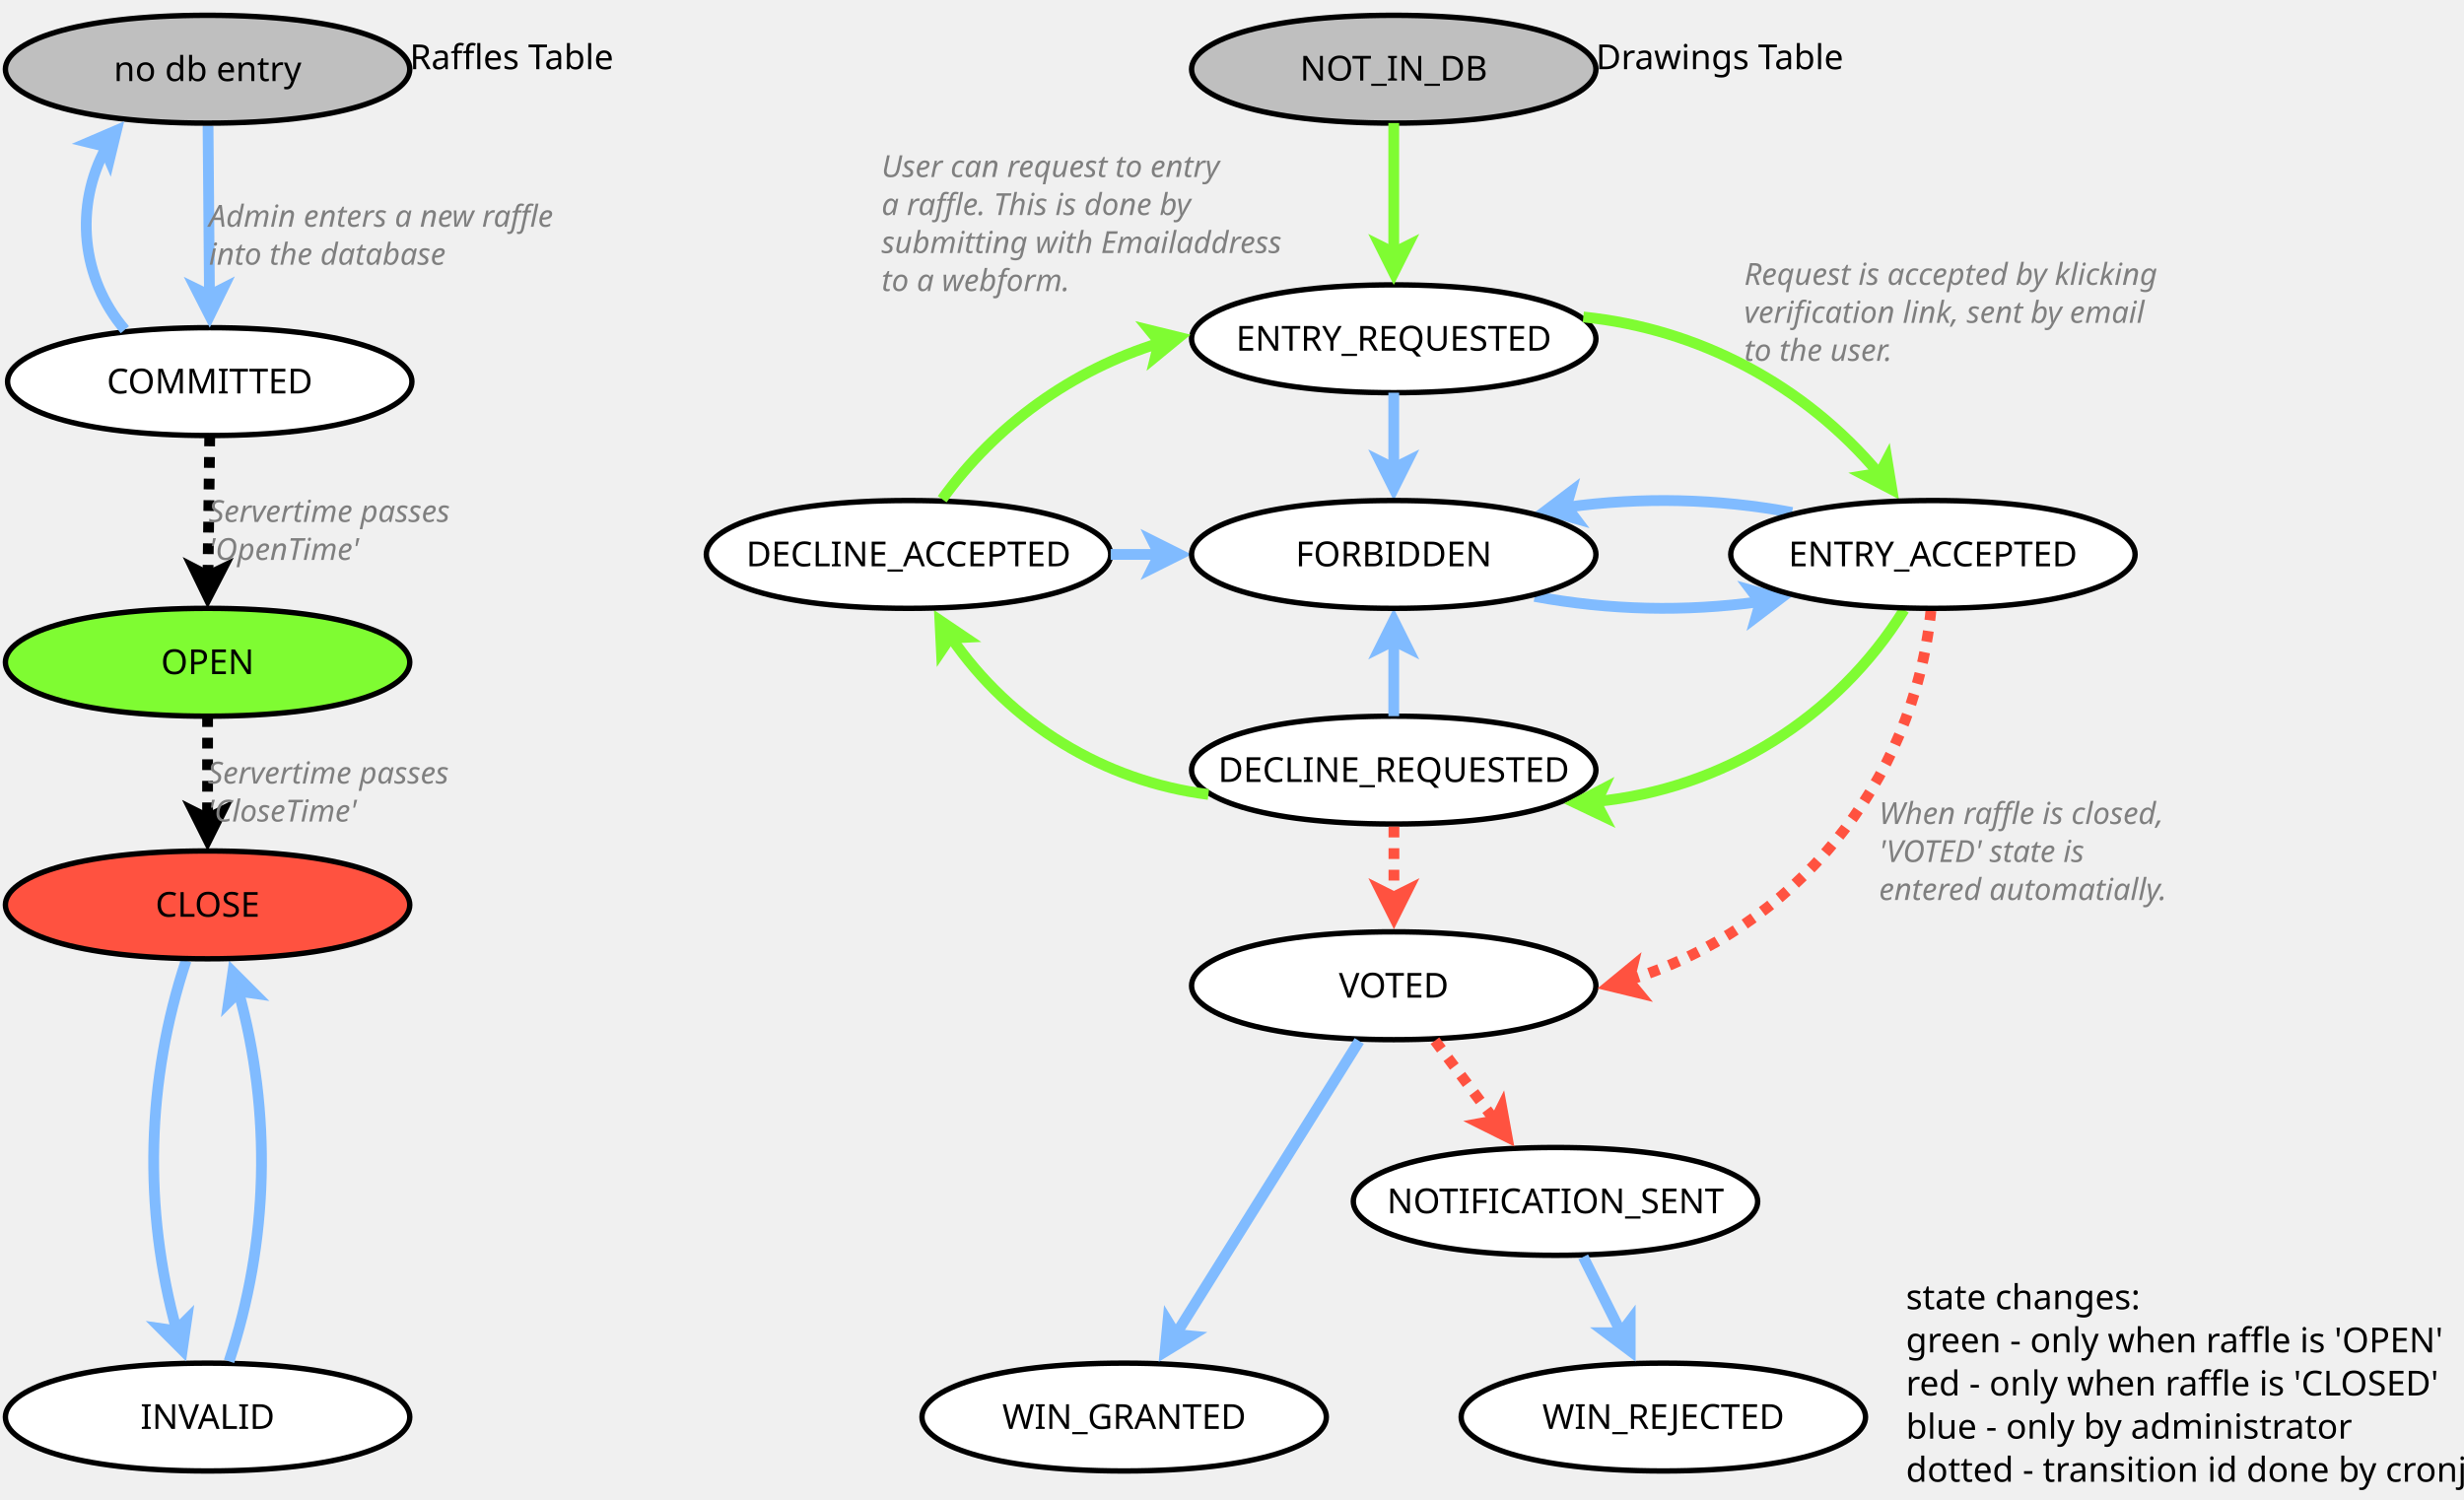
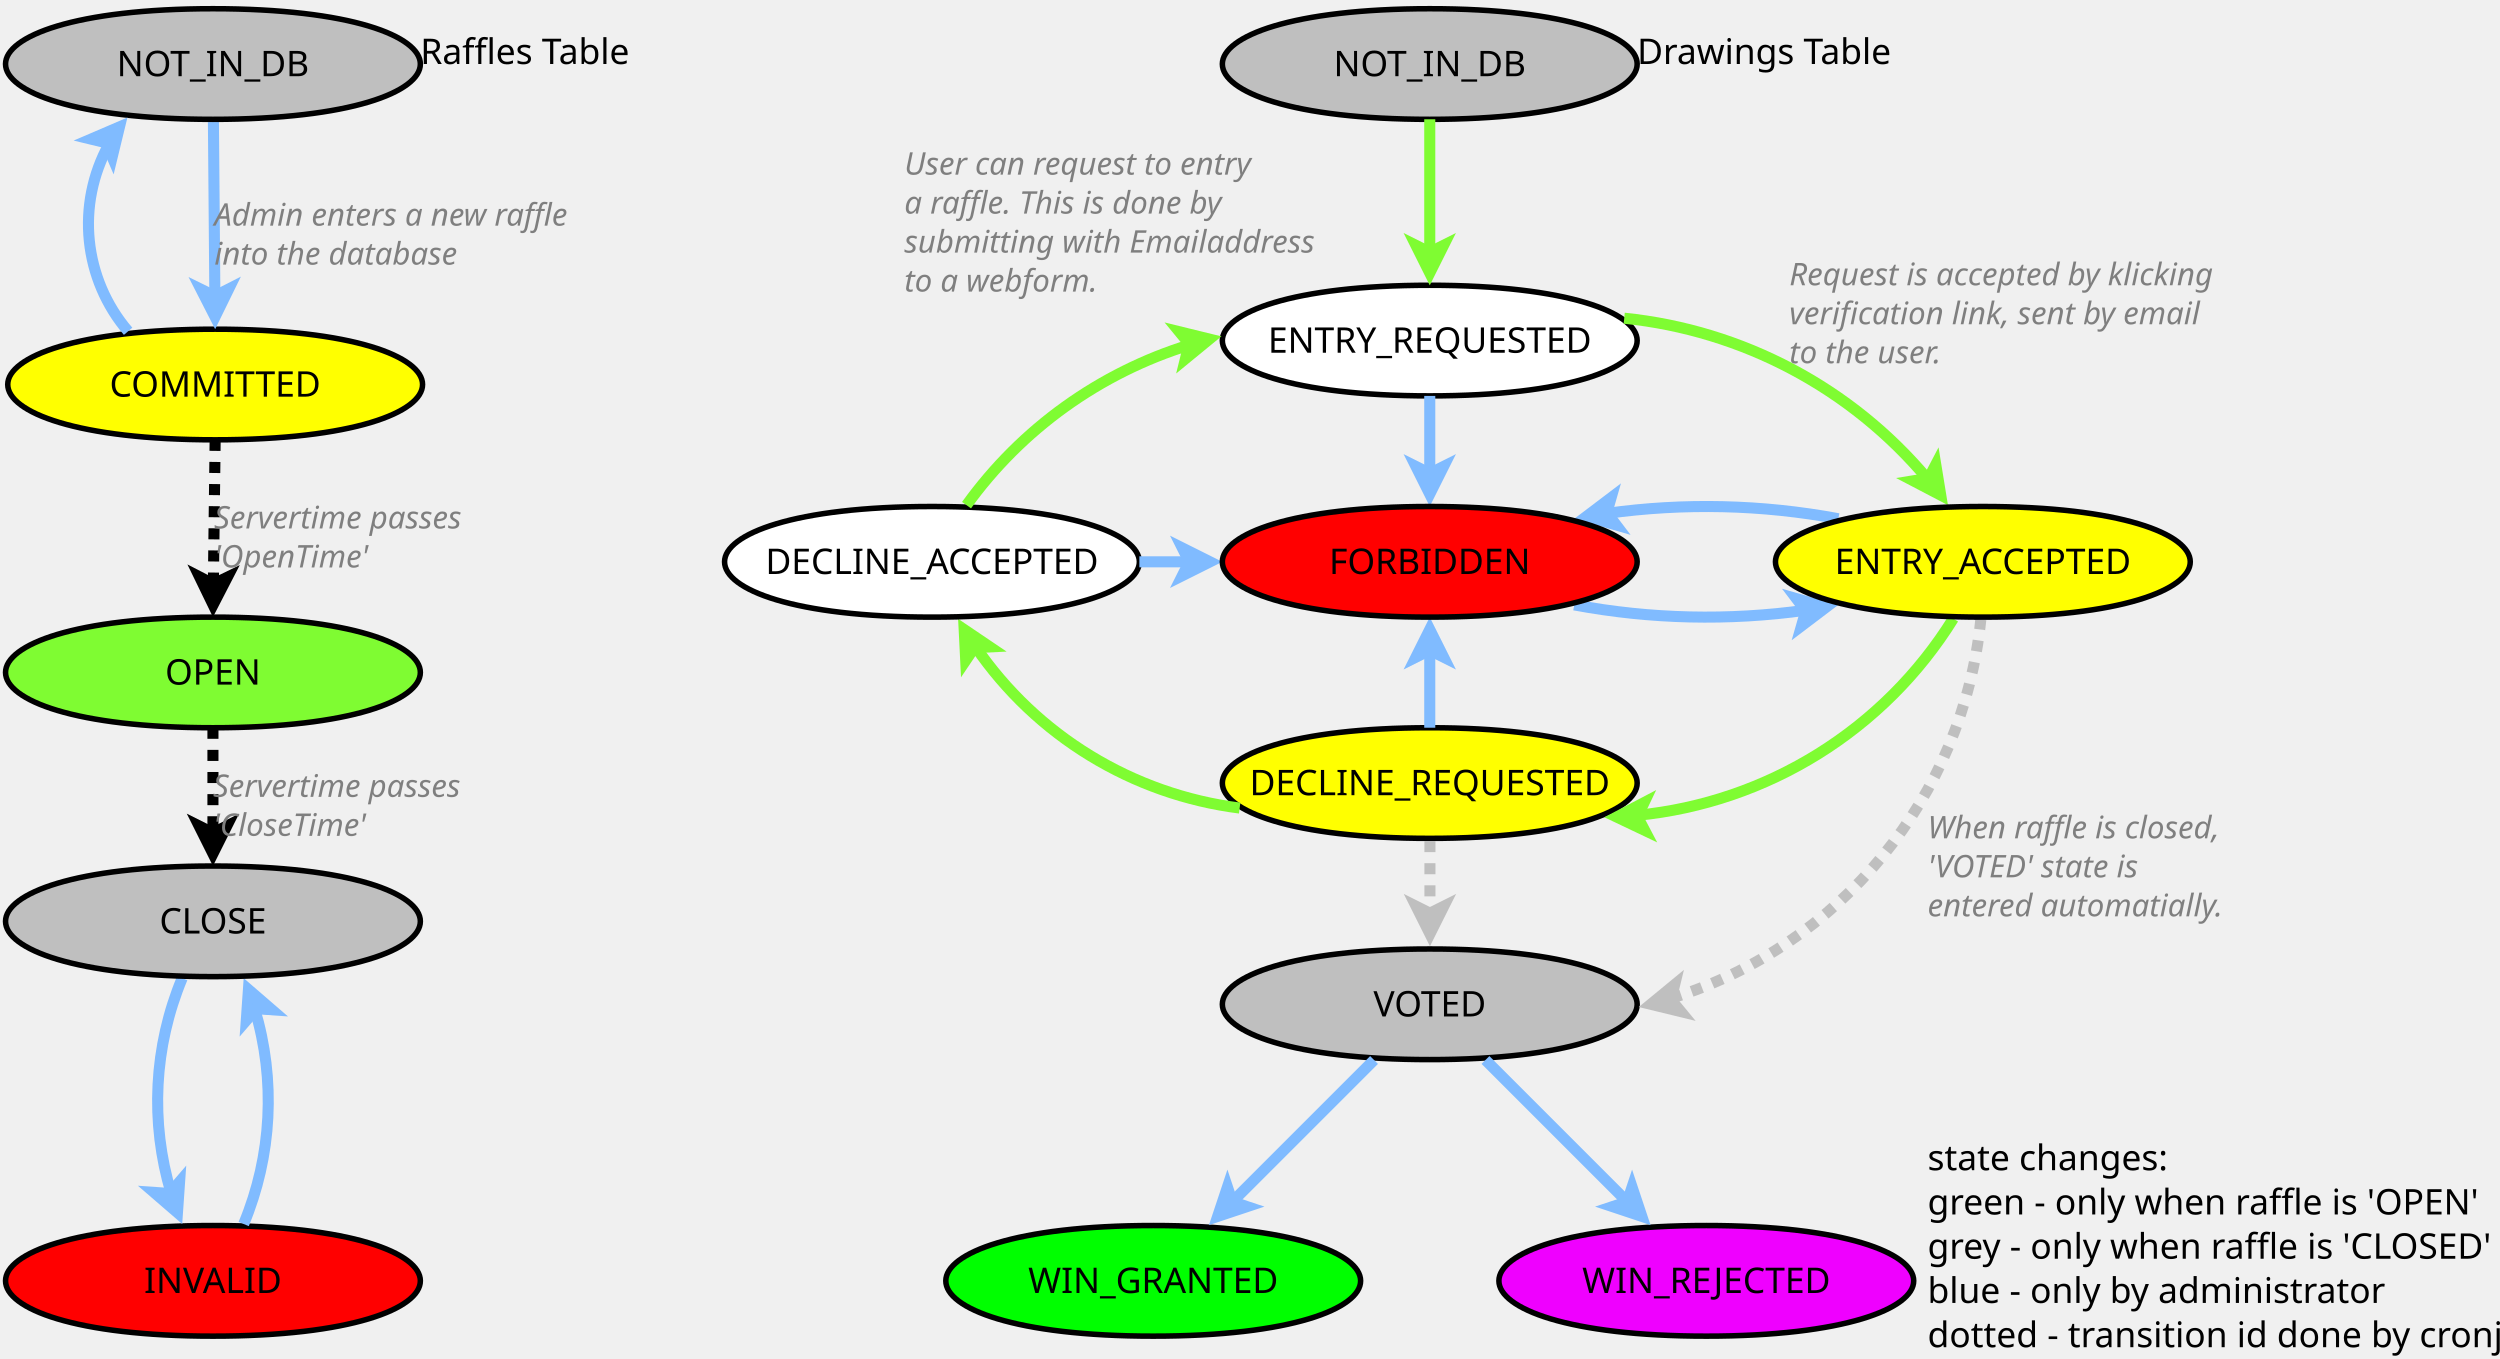
- <svg xmlns="http://www.w3.org/2000/svg" width="46cm" height="28cm" viewBox="-297 18 914 549">
+ <svg xmlns="http://www.w3.org/2000/svg" width="46cm" height="25cm" viewBox="-297 18 904 489">
  <g>
    <path style="fill: #ffffff" d="M 220 120 C 320,120 320,160 220,160 C 120,160 120,120 220,120z" />
    <path style="fill: none; fill-opacity:0; stroke-width: 2; stroke: #000000" d="M 220 120 C 320,120 320,160 220,160 C 120,160 120,120 220,120" />
  </g>
  <text font-size="12.8" style="fill: #000000;text-anchor:middle;font-family:sans-serif;font-style:normal;font-weight:normal" x="220" y="144.4">
    <tspan x="220" y="144.4">ENTRY_REQUESTED</tspan>
  </text>
  <text font-size="12.8" style="fill: #000000;text-anchor:start;font-family:sans-serif;font-style:normal;font-weight:normal" x="220" y="140">
    <tspan x="220" y="140" />
  </text>
  <text font-size="12.8" style="fill: #000000;text-anchor:start;font-family:sans-serif;font-style:normal;font-weight:normal" x="420" y="220">
    <tspan x="420" y="220" />
  </text>
  <g>
-     <path style="fill: #ffffff" d="M 220 280 C 320,280 320,320 220,320 C 120,320 120,280 220,280z" />
+     <path style="fill: #ffff00" d="M 220 280 C 320,280 320,320 220,320 C 120,320 120,280 220,280z" />
    <path style="fill: none; fill-opacity:0; stroke-width: 2; stroke: #000000" d="M 220 280 C 320,280 320,320 220,320 C 120,320 120,280 220,280" />
  </g>
  <text font-size="12.8" style="fill: #000000;text-anchor:middle;font-family:sans-serif;font-style:normal;font-weight:normal" x="220" y="304.4">
    <tspan x="220" y="304.4">DECLINE_REQUESTED</tspan>
  </text>
  <text font-size="12.8" style="fill: #000000;text-anchor:start;font-family:sans-serif;font-style:normal;font-weight:normal" x="220" y="300">
    <tspan x="220" y="300" />
  </text>
  <text font-size="12.8" style="fill: #000000;text-anchor:start;font-family:sans-serif;font-style:normal;font-weight:normal" x="0" y="240">
    <tspan x="0" y="240" />
  </text>
  <text font-size="12.8" style="fill: #000000;text-anchor:start;font-family:sans-serif;font-style:normal;font-weight:normal" x="220" y="220">
    <tspan x="220" y="220" />
  </text>
  <g>
    <line style="fill: none; fill-opacity:0; stroke-width: 4; stroke: #80bbff" x1="220" y1="160.01" x2="220" y2="188.018" />
    <polygon style="fill: #80bbff" points="220,195.518 215,185.518 220,188.018 225,185.518 " />
    <polygon style="fill: none; fill-opacity:0; stroke-width: 4; stroke: #80bbff" points="220,195.518 215,185.518 220,188.018 225,185.518 " />
  </g>
  <g>
    <line style="fill: none; fill-opacity:0; stroke-width: 4; stroke: #80bbff" x1="220" y1="279.99" x2="220" y2="251.982" />
    <polygon style="fill: #80bbff" points="220,244.482 225,254.482 220,251.982 215,254.482 " />
    <polygon style="fill: none; fill-opacity:0; stroke-width: 4; stroke: #80bbff" points="220,244.482 225,254.482 220,251.982 215,254.482 " />
  </g>
  <g>
    <path style="fill: none; fill-opacity:0; stroke-width: 4; stroke: #80bbff" d="M 272.258,235.579 A 260,260 0 0 0 355.936,237.505" />
    <polygon style="fill: #80bbff" points="363.346,236.4 354.435,243.151 355.974,237.777 352.598,233.322 " />
    <polygon style="fill: none; fill-opacity:0; stroke-width: 4; stroke: #80bbff" points="363.346,236.4 354.435,243.151 355.974,237.777 352.598,233.322 " />
  </g>
  <g>
    <path style="fill: none; fill-opacity:0; stroke-width: 4; stroke: #80bbff" d="M 367.742,204.421 A 260,260 0 0 0 284.064,202.495" />
    <polygon style="fill: #80bbff" points="276.654,203.6 285.565,196.849 284.026,202.223 287.402,206.678 " />
    <polygon style="fill: none; fill-opacity:0; stroke-width: 4; stroke: #80bbff" points="276.654,203.6 285.565,196.849 284.026,202.223 287.402,206.678 " />
  </g>
  <g>
    <path style="fill: none; fill-opacity:0; stroke-width: 4; stroke: #7ffc32" d="M 400.045,190.085 A 165,165 0 0 0 290.32,131.911" />
    <polygon style="fill: #7ffc32" points="404.766,195.889 394.86,190.705 400.378,189.807 402.97,184.854 " />
    <polygon style="fill: none; fill-opacity:0; stroke-width: 4; stroke: #7ffc32" points="404.766,195.889 394.86,190.705 400.378,189.807 402.97,184.854 " />
  </g>
  <g>
    <path style="fill: none; fill-opacity:0; stroke-width: 4; stroke: #7ffc32" d="M 295.044,311.666 A 152.053,152.053 0 0 0 409.323,240.54" />
    <polygon style="fill: #7ffc32" points="287.591,312.281 297.491,307.086 295.09,312.134 297.687,317.084 " />
    <polygon style="fill: none; fill-opacity:0; stroke-width: 4; stroke: #7ffc32" points="287.591,312.281 297.491,307.086 295.09,312.134 297.687,317.084 " />
  </g>
  <g>
    <path style="fill: none; fill-opacity:0; stroke-width: 4; stroke: #7ffc32" d="M 55.763,250.745 A 136.541,136.541 0 0 0 151.26,309.041" />
    <polygon style="fill: #7ffc32" points="51.648,244.507 60.914,250.765 55.33,251.041 52.202,255.674 " />
    <polygon style="fill: none; fill-opacity:0; stroke-width: 4; stroke: #7ffc32" points="51.648,244.507 60.914,250.765 55.33,251.041 52.202,255.674 " />
  </g>
  <text font-size="11.278" style="fill: #7f7f7f;text-anchor:start;font-family:sans-serif;font-style:italic;font-weight:normal" x="30" y="80">
    <tspan x="30" y="80">User can request to entry</tspan>
    <tspan x="30" y="94.097">a raffle. This is done by</tspan>
    <tspan x="30" y="108.194">submitting with Emailaddress</tspan>
    <tspan x="30" y="122.291">to a webform.</tspan>
  </text>
  <text font-size="11.278" style="fill: #7f7f7f;text-anchor:start;font-family:sans-serif;font-style:italic;font-weight:normal" x="350" y="120">
    <tspan x="350" y="120">Request is accepted by klicking</tspan>
    <tspan x="350" y="134.097">verification link, sent by email</tspan>
    <tspan x="350" y="148.194">to the user.</tspan>
  </text>
  <text font-size="11.278" style="fill: #7f7f7f;text-anchor:start;font-family:sans-serif;font-style:italic;font-weight:normal" x="400" y="320">
    <tspan x="400" y="320">When raffle is closed,</tspan>
    <tspan x="400" y="334.097">'VOTED' state is</tspan>
    <tspan x="400" y="348.194">entered automatially.</tspan>
  </text>
  <g>
    <path style="fill: #ffffff" d="M 40 200 C 140,200 140,240 40,240 C -60,240 -60,200 40,200z" />
    <path style="fill: none; fill-opacity:0; stroke-width: 2; stroke: #000000" d="M 40 200 C 140,200 140,240 40,240 C -60,240 -60,200 40,200" />
  </g>
  <text font-size="12.8" style="fill: #000000;text-anchor:middle;font-family:sans-serif;font-style:normal;font-weight:normal" x="40" y="224.4">
    <tspan x="40" y="224.4">DECLINE_ACCEPTED</tspan>
  </text>
  <text font-size="12.8" style="fill: #000000;text-anchor:start;font-family:sans-serif;font-style:normal;font-weight:normal" x="40" y="220">
    <tspan x="40" y="220" />
  </text>
  <g>
    <path style="fill: none; fill-opacity:0; stroke-width: 4; stroke: #7ffc32" d="M 133.132,141.567 A 156.264,156.264 0 0 0 52.491,199.513" />
    <polygon style="fill: #7ffc32" points="140.31,139.468 131.666,146.558 132.997,141.129 129.452,136.807 " />
    <polygon style="fill: none; fill-opacity:0; stroke-width: 4; stroke: #7ffc32" points="140.31,139.468 131.666,146.558 132.997,141.129 129.452,136.807 " />
  </g>
  <g>
-     <path style="fill: #ffffff" d="M -219.202 135.885 C -119.201,135.885 -119.201,175.885 -219.202,175.885 C -319.202,175.885 -319.202,135.885 -219.202,135.885z" />
+     <path style="fill: #ffff00" d="M -219.202 135.885 C -119.201,135.885 -119.201,175.885 -219.202,175.885 C -319.202,175.885 -319.202,135.885 -219.202,135.885z" />
    <path style="fill: none; fill-opacity:0; stroke-width: 2; stroke: #000000" d="M -219.202 135.885 C -119.201,135.885 -119.201,175.885 -219.202,175.885 C -319.202,175.885 -319.202,135.885 -219.202,135.885" />
  </g>
  <text font-size="12.8" style="fill: #000000;text-anchor:middle;font-family:sans-serif;font-style:normal;font-weight:normal" x="-219.202" y="160.285">
    <tspan x="-219.202" y="160.285">COMMITTED</tspan>
  </text>
  <text font-size="12.8" style="fill: #000000;text-anchor:start;font-family:sans-serif;font-style:normal;font-weight:normal" x="-219.202" y="155.885">
    <tspan x="-219.202" y="155.885" />
  </text>
  <text font-size="12.8" style="fill: #000000;text-anchor:start;font-family:sans-serif;font-style:normal;font-weight:normal" x="-239.202" y="155.885">
    <tspan x="-239.202" y="155.885" />
  </text>
  <g>
    <path style="fill: #7ffc32" d="M -220 240 C -120,240 -120,280 -220,280 C -320,280 -320,240 -220,240z" />
    <path style="fill: none; fill-opacity:0; stroke-width: 2; stroke: #000000" d="M -220 240 C -120,240 -120,280 -220,280 C -320,280 -320,240 -220,240" />
  </g>
  <text font-size="12.8" style="fill: #000000;text-anchor:middle;font-family:sans-serif;font-style:normal;font-weight:normal" x="-220" y="264.4">
    <tspan x="-220" y="264.4">OPEN</tspan>
  </text>
  <text font-size="12.8" style="fill: #000000;text-anchor:start;font-family:sans-serif;font-style:normal;font-weight:normal" x="-220" y="260">
    <tspan x="-220" y="260" />
  </text>
  <text font-size="12.8" style="fill: #000000;text-anchor:start;font-family:sans-serif;font-style:normal;font-weight:normal" x="-240" y="280">
    <tspan x="-240" y="280" />
  </text>
  <text font-size="12.8" style="fill: #000000;text-anchor:middle;font-family:sans-serif;font-style:normal;font-weight:normal" x="-220" y="354.4">
    <tspan x="-220" y="354.4">CLOSED</tspan>
  </text>
  <text font-size="12.8" style="fill: #000000;text-anchor:start;font-family:sans-serif;font-style:normal;font-weight:normal" x="-220" y="350">
    <tspan x="-220" y="350" />
  </text>
  <text font-size="12.8" style="fill: #000000;text-anchor:start;font-family:sans-serif;font-style:normal;font-weight:normal" x="-240" y="400">
    <tspan x="-240" y="400" />
  </text>
  <g>
    <line style="fill: none; fill-opacity:0; stroke-width: 4; stroke-dasharray: 4; stroke: #000000" x1="-219.202" y1="175.885" x2="-219.851" y2="228.029" />
    <polygon style="fill: #000000" points="-219.944,235.528 -224.82,225.467 -219.851,228.029 -214.82,225.591 " />
    <polygon style="fill: none; fill-opacity:0; stroke-width: 4; stroke: #000000" points="-219.944,235.528 -224.82,225.467 -219.851,228.029 -214.82,225.591 " />
  </g>
  <g>
    <line style="fill: none; fill-opacity:0; stroke-width: 4; stroke-dasharray: 4; stroke: #000000" x1="-220" y1="280" x2="-220" y2="318.028" />
    <polygon style="fill: #000000" points="-220,325.528 -225,315.528 -220,318.028 -215,315.528 " />
    <polygon style="fill: none; fill-opacity:0; stroke-width: 4; stroke: #000000" points="-220,325.528 -225,315.528 -220,318.028 -215,315.528 " />
  </g>
  <g>
    <line style="fill: none; fill-opacity:0; stroke-width: 4; stroke: #80bbff" x1="-219.825" y1="60.987" x2="-219.302" y2="123.913" />
    <polygon style="fill: #80bbff" points="-219.239,131.413 -224.322,121.455 -219.302,123.913 -214.323,121.372 " />
    <polygon style="fill: none; fill-opacity:0; stroke-width: 4; stroke: #80bbff" points="-219.239,131.413 -224.322,121.455 -219.302,123.913 -214.323,121.372 " />
  </g>
  <text font-size="11.278" style="fill: #7f7f7f;text-anchor:start;font-family:sans-serif;font-style:italic;font-weight:normal" x="-219.602" y="207.942">
    <tspan x="-219.602" y="207.942">Servertime passes</tspan>
    <tspan x="-219.602" y="222.039">'OpenTime'</tspan>
  </text>
  <text font-size="11.278" style="fill: #7f7f7f;text-anchor:start;font-family:sans-serif;font-style:italic;font-weight:normal" x="-220" y="305">
    <tspan x="-220" y="305">Servertime passes</tspan>
    <tspan x="-220" y="319.097">'CloseTime'</tspan>
  </text>
  <g>
-     <path style="fill: #ffffff" d="M -220 520 C -120,520 -120,560 -220,560 C -320,560 -320,520 -220,520z" />
-     <path style="fill: none; fill-opacity:0; stroke-width: 2; stroke: #000000" d="M -220 520 C -120,520 -120,560 -220,560 C -320,560 -320,520 -220,520" />
-   </g>
-   <text font-size="12.8" style="fill: #000000;text-anchor:middle;font-family:sans-serif;font-style:normal;font-weight:normal" x="-220" y="544.4">
-     <tspan x="-220" y="544.4">INVALID</tspan>
-   </text>
-   <text font-size="12.8" style="fill: #000000;text-anchor:start;font-family:sans-serif;font-style:normal;font-weight:normal" x="-220" y="540">
-     <tspan x="-220" y="540" />
+     <path style="fill: #ff0000" d="M -220 460 C -120,460 -120,500 -220,500 C -320,500 -320,460 -220,460z" />
+     <path style="fill: none; fill-opacity:0; stroke-width: 2; stroke: #000000" d="M -220 460 C -120,460 -120,500 -220,500 C -320,500 -320,460 -220,460" />
+   </g>
+   <text font-size="12.8" style="fill: #000000;text-anchor:middle;font-family:sans-serif;font-style:normal;font-weight:normal" x="-220" y="484.4">
+     <tspan x="-220" y="484.4">INVALID</tspan>
+   </text>
+   <text font-size="12.8" style="fill: #000000;text-anchor:start;font-family:sans-serif;font-style:normal;font-weight:normal" x="-220" y="480">
+     <tspan x="-220" y="480" />
  </text>
  <text font-size="12.8" style="fill: #000000;text-anchor:start;font-family:sans-serif;font-style:normal;font-weight:normal" x="-240" y="500">
    <tspan x="-240" y="500" />
  </text>
  <g>
-     <path style="fill: none; fill-opacity:0; stroke-width: 4; stroke: #80bbff" d="M -227.97,370.675 A 235.625,235.625 0 0 0 -231.454,507.883" />
-     <polygon style="fill: #80bbff" points="-229.381,515.082 -237.28,507.169 -231.747,507.965 -227.791,504.015 " />
-     <polygon style="fill: none; fill-opacity:0; stroke-width: 4; stroke: #80bbff" points="-229.381,515.082 -237.28,507.169 -231.747,507.965 -227.791,504.015 " />
-   </g>
-   <g>
-     <path style="fill: none; fill-opacity:0; stroke-width: 4; stroke: #80bbff" d="M -212.03,519.325 A 235.625,235.625 0 0 0 -208.546,382.117" />
-     <polygon style="fill: #80bbff" points="-210.619,374.918 -202.72,382.831 -208.253,382.035 -212.209,385.985 " />
-     <polygon style="fill: none; fill-opacity:0; stroke-width: 4; stroke: #80bbff" points="-210.619,374.918 -202.72,382.831 -208.253,382.035 -212.209,385.985 " />
+     <path style="fill: none; fill-opacity:0; stroke-width: 4; stroke: #80bbff" d="M -231.113,370.547 A 115.625,115.625 0 0 0 -235.124,448.224" />
+     <polygon style="fill: #80bbff" points="-232.833,455.325 -241.293,448.016 -235.716,448.401 -232.062,444.171 " />
+     <polygon style="fill: none; fill-opacity:0; stroke-width: 4; stroke: #80bbff" points="-232.833,455.325 -241.293,448.016 -235.716,448.401 -232.062,444.171 " />
+   </g>
+   <g>
+     <path style="fill: none; fill-opacity:0; stroke-width: 4; stroke: #80bbff" d="M -208.887,459.453 A 115.625,115.625 0 0 0 -204.876,381.776" />
+     <polygon style="fill: #80bbff" points="-207.167,374.675 -198.707,381.984 -204.284,381.599 -207.938,385.829 " />
+     <polygon style="fill: none; fill-opacity:0; stroke-width: 4; stroke: #80bbff" points="-207.167,374.675 -198.707,381.984 -204.284,381.599 -207.938,385.829 " />
  </g>
  <g>
    <path style="fill: #bfbfbf" d="M -220 20 C -120,20 -120,60 -220,60 C -320,60 -320,20 -220,20z" />
    <path style="fill: none; fill-opacity:0; stroke-width: 2; stroke: #000000" d="M -220 20 C -120,20 -120,60 -220,60 C -320,60 -320,20 -220,20" />
  </g>
  <text font-size="12.8" style="fill: #000000;text-anchor:middle;font-family:sans-serif;font-style:normal;font-weight:normal" x="-220" y="44.4">
-     <tspan x="-220" y="44.4">no db entry</tspan>
+     <tspan x="-220" y="44.4">NOT_IN_DB</tspan>
  </text>
  <text font-size="12.8" style="fill: #000000;text-anchor:start;font-family:sans-serif;font-style:normal;font-weight:normal" x="-220" y="40">
    <tspan x="-220" y="40" />
  </text>
  <text font-size="12.8" style="fill: #000000;text-anchor:start;font-family:sans-serif;font-style:normal;font-weight:normal" x="-160" y="80">
    <tspan x="-160" y="80" />
  </text>
  <g>
    <path style="fill: none; fill-opacity:0; stroke-width: 4; stroke: #80bbff" d="M -257.603,69.043 A 59.673,59.673 0 0 0 -250.679,136.642" />
    <polygon style="fill: #80bbff" points="-253.804,62.741 -256.44,73.606 -258.645,68.469 -264.077,67.151 " />
    <polygon style="fill: none; fill-opacity:0; stroke-width: 4; stroke: #80bbff" points="-253.804,62.741 -256.44,73.606 -258.645,68.469 -264.077,67.151 " />
  </g>
  <g>
    <path style="fill: #bfbfbf" d="M 220 20 C 320,20 320,60 220,60 C 120,60 120,20 220,20z" />
    <path style="fill: none; fill-opacity:0; stroke-width: 2; stroke: #000000" d="M 220 20 C 320,20 320,60 220,60 C 120,60 120,20 220,20" />
  </g>
-   <text font-size="12.8" style="fill: #000000;text-anchor:middle;font-family:sans-serif;font-style:normal;font-weight:normal" x="220" y="44.212">
-     <tspan x="220" y="44.212">NOT_IN_DB</tspan>
+   <text font-size="12.8" style="fill: #000000;text-anchor:middle;font-family:sans-serif;font-style:normal;font-weight:normal" x="220" y="44.4">
+     <tspan x="220" y="44.4">NOT_IN_DB</tspan>
  </text>
  <text font-size="12.8" style="fill: #000000;text-anchor:start;font-family:sans-serif;font-style:normal;font-weight:normal" x="220" y="40">
    <tspan x="220" y="40" />
  </text>
  <g>
    <line style="fill: none; fill-opacity:0; stroke-width: 4; stroke: #80bbff" x1="114.993" y1="220" x2="133.035" y2="220" />
    <polygon style="fill: #80bbff" points="140.535,220 130.535,225 133.035,220 130.535,215 " />
    <polygon style="fill: none; fill-opacity:0; stroke-width: 4; stroke: #80bbff" points="140.535,220 130.535,225 133.035,220 130.535,215 " />
  </g>
  <text font-size="12.8" style="fill: #000000;text-anchor:start;font-family:sans-serif;font-style:normal;font-weight:normal" x="-145" y="40">
    <tspan x="-145" y="40">Raffles Table</tspan>
  </text>
  <text font-size="12.8" style="fill: #000000;text-anchor:start;font-family:sans-serif;font-style:normal;font-weight:normal" x="295" y="40">
    <tspan x="295" y="40">Drawings Table</tspan>
  </text>
  <g>
-     <path style="fill: #ffffff" d="M 220 360 C 320,360 320,400 220,400 C 120,400 120,360 220,360z" />
+     <path style="fill: #bfbfbf" d="M 220 360 C 320,360 320,400 220,400 C 120,400 120,360 220,360z" />
    <path style="fill: none; fill-opacity:0; stroke-width: 2; stroke: #000000" d="M 220 360 C 320,360 320,400 220,400 C 120,400 120,360 220,360" />
  </g>
  <text font-size="12.8" style="fill: #000000;text-anchor:middle;font-family:sans-serif;font-style:normal;font-weight:normal" x="220" y="384.4">
    <tspan x="220" y="384.4">VOTED</tspan>
  </text>
  <text font-size="12.8" style="fill: #000000;text-anchor:start;font-family:sans-serif;font-style:normal;font-weight:normal" x="220" y="380">
    <tspan x="220" y="380" />
  </text>
  <g>
-     <path style="fill: none; fill-opacity:0; stroke-width: 4; stroke-dasharray: 4; stroke: #ff5240" d="M 307.102,377.898 A 160.24,160.24 0 0 0 419.259,240.91" />
-     <polygon style="fill: #ff5240" points="299.923,379.997 308.556,372.893 307.234,378.325 310.786,382.642 " />
-     <polygon style="fill: none; fill-opacity:0; stroke-width: 4; stroke: #ff5240" points="299.923,379.997 308.556,372.893 307.234,378.325 310.786,382.642 " />
-   </g>
-   <g>
-     <line style="fill: none; fill-opacity:0; stroke-width: 4; stroke-dasharray: 4; stroke: #ff5240" x1="220.066" y1="320.977" x2="220.066" y2="347.051" />
-     <polygon style="fill: #ff5240" points="220.066,354.551 215.066,344.551 220.066,347.051 225.066,344.551 " />
-     <polygon style="fill: none; fill-opacity:0; stroke-width: 4; stroke: #ff5240" points="220.066,354.551 215.066,344.551 220.066,347.051 225.066,344.551 " />
-   </g>
-   <g>
-     <path style="fill: #ffffff" d="M 280 440 C 380,440 380,480 280,480 C 180,480 180,440 280,440z" />
-     <path style="fill: none; fill-opacity:0; stroke-width: 2; stroke: #000000" d="M 280 440 C 380,440 380,480 280,480 C 180,480 180,440 280,440" />
-   </g>
-   <text font-size="12.8" style="fill: #000000;text-anchor:middle;font-family:sans-serif;font-style:normal;font-weight:normal" x="280" y="464.4">
-     <tspan x="280" y="464.4">NOTIFICATION_SENT</tspan>
-   </text>
-   <text font-size="12.8" style="fill: #000000;text-anchor:start;font-family:sans-serif;font-style:normal;font-weight:normal" x="280" y="460">
-     <tspan x="280" y="460" />
-   </text>
-   <g>
-     <line style="fill: none; fill-opacity:0; stroke-width: 4; stroke-dasharray: 4; stroke: #ff5240" x1="235.271" y1="400.361" x2="257.546" y2="430.061" />
-     <polygon style="fill: #ff5240" points="262.046,436.061 252.046,431.061 257.546,430.061 260.046,425.061 " />
-     <polygon style="fill: none; fill-opacity:0; stroke-width: 4; stroke: #ff5240" points="262.046,436.061 252.046,431.061 257.546,430.061 260.046,425.061 " />
-   </g>
-   <g>
-     <path style="fill: #ffffff" d="M 320 520 C 420,520 420,560 320,560 C 220,560 220,520 320,520z" />
-     <path style="fill: none; fill-opacity:0; stroke-width: 2; stroke: #000000" d="M 320 520 C 420,520 420,560 320,560 C 220,560 220,520 320,520" />
-   </g>
-   <text font-size="12.8" style="fill: #000000;text-anchor:middle;font-family:sans-serif;font-style:normal;font-weight:normal" x="320" y="544.4">
-     <tspan x="320" y="544.4">WIN_REJECTED</tspan>
-   </text>
-   <text font-size="12.8" style="fill: #000000;text-anchor:start;font-family:sans-serif;font-style:normal;font-weight:normal" x="320" y="540">
-     <tspan x="320" y="540" />
+     <path style="fill: none; fill-opacity:0; stroke-width: 4; stroke-dasharray: 4; stroke: #bfbfbf" d="M 307.102,377.898 A 160.24,160.24 0 0 0 419.259,240.91" />
+     <polygon style="fill: #bfbfbf" points="299.923,379.997 308.556,372.893 307.234,378.325 310.786,382.642 " />
+     <polygon style="fill: none; fill-opacity:0; stroke-width: 4; stroke: #bfbfbf" points="299.923,379.997 308.556,372.893 307.234,378.325 310.786,382.642 " />
+   </g>
+   <g>
+     <line style="fill: none; fill-opacity:0; stroke-width: 4; stroke-dasharray: 4; stroke: #bfbfbf" x1="220.066" y1="320.977" x2="220.066" y2="347.051" />
+     <polygon style="fill: #bfbfbf" points="220.066,354.551 215.066,344.551 220.066,347.051 225.066,344.551 " />
+     <polygon style="fill: none; fill-opacity:0; stroke-width: 4; stroke: #bfbfbf" points="220.066,354.551 215.066,344.551 220.066,347.051 225.066,344.551 " />
+   </g>
+   <text font-size="12.8" style="fill: #000000;text-anchor:start;font-family:sans-serif;font-style:normal;font-weight:normal" x="225" y="450">
+     <tspan x="225" y="450" />
+   </text>
+   <g>
+     <path style="fill: #ef00ff" d="M 320 460 C 420,460 420,500 320,500 C 220,500 220,460 320,460z" />
+     <path style="fill: none; fill-opacity:0; stroke-width: 2; stroke: #000000" d="M 320 460 C 420,460 420,500 320,500 C 220,500 220,460 320,460" />
+   </g>
+   <text font-size="12.8" style="fill: #000000;text-anchor:middle;font-family:sans-serif;font-style:normal;font-weight:normal" x="320" y="484.4">
+     <tspan x="320" y="484.4">WIN_REJECTED</tspan>
+   </text>
+   <text font-size="12.8" style="fill: #000000;text-anchor:start;font-family:sans-serif;font-style:normal;font-weight:normal" x="320" y="480">
+     <tspan x="320" y="480" />
  </text>
  <text font-size="12.8" style="fill: #000000;text-anchor:start;font-family:sans-serif;font-style:normal;font-weight:normal" x="220" y="540">
    <tspan x="220" y="540" />
  </text>
  <g>
-     <line style="fill: none; fill-opacity:0; stroke-width: 4; stroke: #80bbff" x1="290.283" y1="480.566" x2="304.363" y2="508.725" />
-     <polygon style="fill: #80bbff" points="307.717,515.434 298.773,508.725 304.363,508.725 307.717,504.253 " />
-     <polygon style="fill: none; fill-opacity:0; stroke-width: 4; stroke: #80bbff" points="307.717,515.434 298.773,508.725 304.363,508.725 307.717,504.253 " />
+     <line style="fill: none; fill-opacity:0; stroke-width: 4; stroke: #80bbff" x1="240.142" y1="400.142" x2="291.393" y2="451.393" />
+     <polygon style="fill: #80bbff" points="296.696,456.696 286.09,453.161 291.393,451.393 293.161,446.09 " />
+     <polygon style="fill: none; fill-opacity:0; stroke-width: 4; stroke: #80bbff" points="296.696,456.696 286.09,453.161 291.393,451.393 293.161,446.09 " />
  </g>
  <text font-size="12.8" style="fill: #000000;text-anchor:start;font-family:sans-serif;font-style:normal;font-weight:normal" x="40" y="520">
    <tspan x="40" y="520" />
  </text>
  <text font-size="12.8" style="fill: #000000;text-anchor:start;font-family:sans-serif;font-style:normal;font-weight:normal" x="-220" y="460">
    <tspan x="-220" y="460" />
  </text>
  <g>
-     <path style="fill: #ffffff" d="M 120 520 C 220,520 220,560 120,560 C 20,560 20,520 120,520z" />
-     <path style="fill: none; fill-opacity:0; stroke-width: 2; stroke: #000000" d="M 120 520 C 220,520 220,560 120,560 C 20,560 20,520 120,520" />
-   </g>
-   <text font-size="12.8" style="fill: #000000;text-anchor:middle;font-family:sans-serif;font-style:normal;font-weight:normal" x="120" y="544.4">
-     <tspan x="120" y="544.4">WIN_GRANTED</tspan>
-   </text>
-   <text font-size="12.8" style="fill: #000000;text-anchor:start;font-family:sans-serif;font-style:normal;font-weight:normal" x="120" y="540">
-     <tspan x="120" y="540" />
+     <path style="fill: #00ff00" d="M 120 460 C 220,460 220,500 120,500 C 20,500 20,460 120,460z" />
+     <path style="fill: none; fill-opacity:0; stroke-width: 2; stroke: #000000" d="M 120 460 C 220,460 220,500 120,500 C 20,500 20,460 120,460" />
+   </g>
+   <text font-size="12.8" style="fill: #000000;text-anchor:middle;font-family:sans-serif;font-style:normal;font-weight:normal" x="120" y="484.4">
+     <tspan x="120" y="484.4">WIN_GRANTED</tspan>
+   </text>
+   <text font-size="12.8" style="fill: #000000;text-anchor:start;font-family:sans-serif;font-style:normal;font-weight:normal" x="120" y="480">
+     <tspan x="120" y="480" />
  </text>
  <text font-size="12.8" style="fill: #000000;text-anchor:start;font-family:sans-serif;font-style:normal;font-weight:normal" x="40" y="540">
    <tspan x="40" y="540" />
  </text>
-   <text font-size="12.8" style="fill: #000000;text-anchor:start;font-family:sans-serif;font-style:normal;font-weight:normal" x="120" y="540">
-     <tspan x="120" y="540" />
-   </text>
-   <g>
-     <line style="fill: none; fill-opacity:0; stroke-width: 4; stroke: #80bbff" x1="207.201" y1="400.479" x2="139.144" y2="509.369" />
-     <polygon style="fill: #80bbff" points="135.169,515.729 136.229,504.599 139.144,509.369 144.709,509.899 " />
-     <polygon style="fill: none; fill-opacity:0; stroke-width: 4; stroke: #80bbff" points="135.169,515.729 136.229,504.599 139.144,509.369 144.709,509.899 " />
-   </g>
-   <text font-size="12.8" style="fill: #000000;text-anchor:start;font-family:sans-serif;font-style:normal;font-weight:normal" x="410" y="500">
-     <tspan x="410" y="500">state changes:</tspan>
-     <tspan x="410" y="516">green  - only when raffle is 'OPEN'</tspan>
-     <tspan x="410" y="532">red      - only when raffle is 'CLOSED'</tspan>
-     <tspan x="410" y="548">blue    - only by administrator</tspan>
-     <tspan x="410" y="564">dotted - transition id done by cronjob</tspan>
+   <text font-size="12.8" style="fill: #000000;text-anchor:start;font-family:sans-serif;font-style:normal;font-weight:normal" x="120" y="480">
+     <tspan x="120" y="480" />
+   </text>
+   <g>
+     <line style="fill: none; fill-opacity:0; stroke-width: 4; stroke: #80bbff" x1="199.858" y1="400.142" x2="148.607" y2="451.393" />
+     <polygon style="fill: #80bbff" points="143.304,456.696 146.839,446.09 148.607,451.393 153.91,453.161 " />
+     <polygon style="fill: none; fill-opacity:0; stroke-width: 4; stroke: #80bbff" points="143.304,456.696 146.839,446.09 148.607,451.393 153.91,453.161 " />
+   </g>
+   <text font-size="12.8" style="fill: #000000;text-anchor:start;font-family:sans-serif;font-style:normal;font-weight:normal" x="400" y="440">
+     <tspan x="400" y="440">state changes:</tspan>
+     <tspan x="400" y="456">green  - only when raffle is 'OPEN'</tspan>
+     <tspan x="400" y="472">grey    - only when raffle is 'CLOSED'</tspan>
+     <tspan x="400" y="488">blue    - only by administrator</tspan>
+     <tspan x="400" y="504">dotted - transition id done by cronjob</tspan>
  </text>
  <text font-size="11.278" style="fill: #7f7f7f;text-anchor:start;font-family:sans-serif;font-style:italic;font-weight:normal" x="-219.514" y="98.436">
    <tspan x="-219.514" y="98.436">Admin enters a new raffle</tspan>
    <tspan x="-219.514" y="112.533">into the database</tspan>
  </text>
  <g>
    <line style="fill: none; fill-opacity:0; stroke-width: 4; stroke: #7ffc32" x1="220" y1="59.971" x2="220" y2="108.057" />
    <polygon style="fill: #7ffc32" points="220,115.557 215,105.557 220,108.057 225,105.557 " />
    <polygon style="fill: none; fill-opacity:0; stroke-width: 4; stroke: #7ffc32" points="220,115.557 215,105.557 220,108.057 225,105.557 " />
  </g>
  <g>
-     <path style="fill: #ff5240" d="M -220 330 C -120,330 -120,370 -220,370 C -320,370 -320,330 -220,330z" />
+     <path style="fill: #bfbfbf" d="M -220 330 C -120,330 -120,370 -220,370 C -320,370 -320,330 -220,330z" />
    <path style="fill: none; fill-opacity:0; stroke-width: 2; stroke: #000000" d="M -220 330 C -120,330 -120,370 -220,370 C -320,370 -320,330 -220,330" />
  </g>
  <text font-size="12.8" style="fill: #000000;text-anchor:middle;font-family:sans-serif;font-style:normal;font-weight:normal" x="-220" y="354.4">
    <tspan x="-220" y="354.4">CLOSE</tspan>
  </text>
  <g>
-     <path style="fill: #ffffff" d="M 420 200 C 520,200 520,240 420,240 C 320,240 320,200 420,200z" />
+     <path style="fill: #ffff00" d="M 420 200 C 520,200 520,240 420,240 C 320,240 320,200 420,200z" />
    <path style="fill: none; fill-opacity:0; stroke-width: 2; stroke: #000000" d="M 420 200 C 520,200 520,240 420,240 C 320,240 320,200 420,200" />
  </g>
  <text font-size="12.8" style="fill: #000000;text-anchor:middle;font-family:sans-serif;font-style:normal;font-weight:normal" x="420" y="224.4">
    <tspan x="420" y="224.4">ENTRY_ACCEPTED</tspan>
  </text>
  <g>
-     <path style="fill: #ffffff" d="M 220 200 C 320,200 320,240 220,240 C 120,240 120,200 220,200z" />
+     <path style="fill: #ff0000" d="M 220 200 C 320,200 320,240 220,240 C 120,240 120,200 220,200z" />
    <path style="fill: none; fill-opacity:0; stroke-width: 2; stroke: #000000" d="M 220 200 C 320,200 320,240 220,240 C 120,240 120,200 220,200" />
  </g>
  <text font-size="12.8" style="fill: #000000;text-anchor:middle;font-family:sans-serif;font-style:normal;font-weight:normal" x="220" y="224.4">
    <tspan x="220" y="224.4">FORBIDDEN</tspan>
  </text>
</svg>
